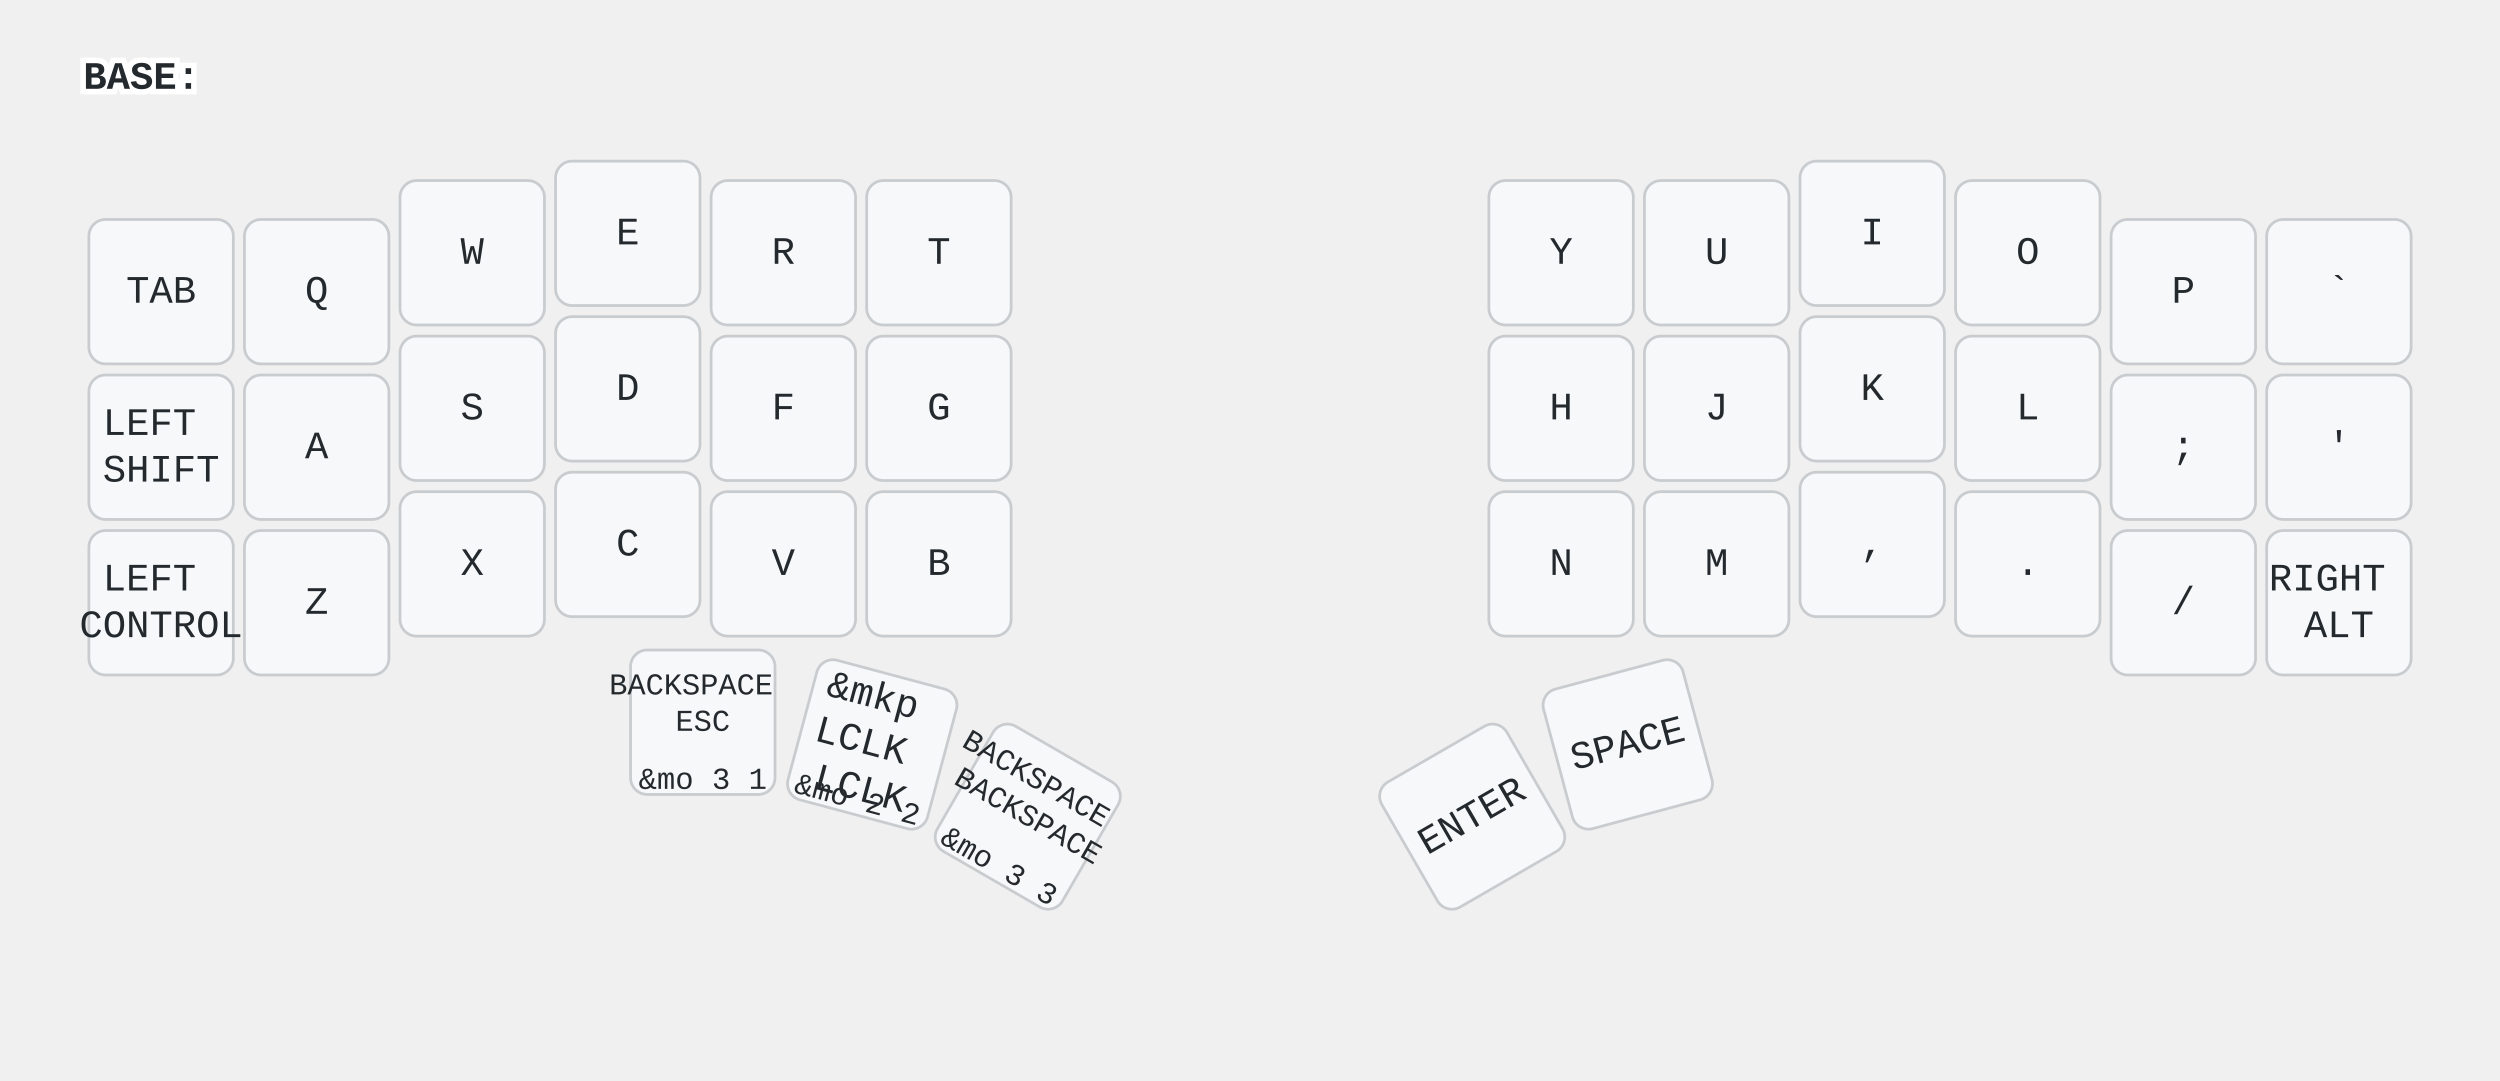
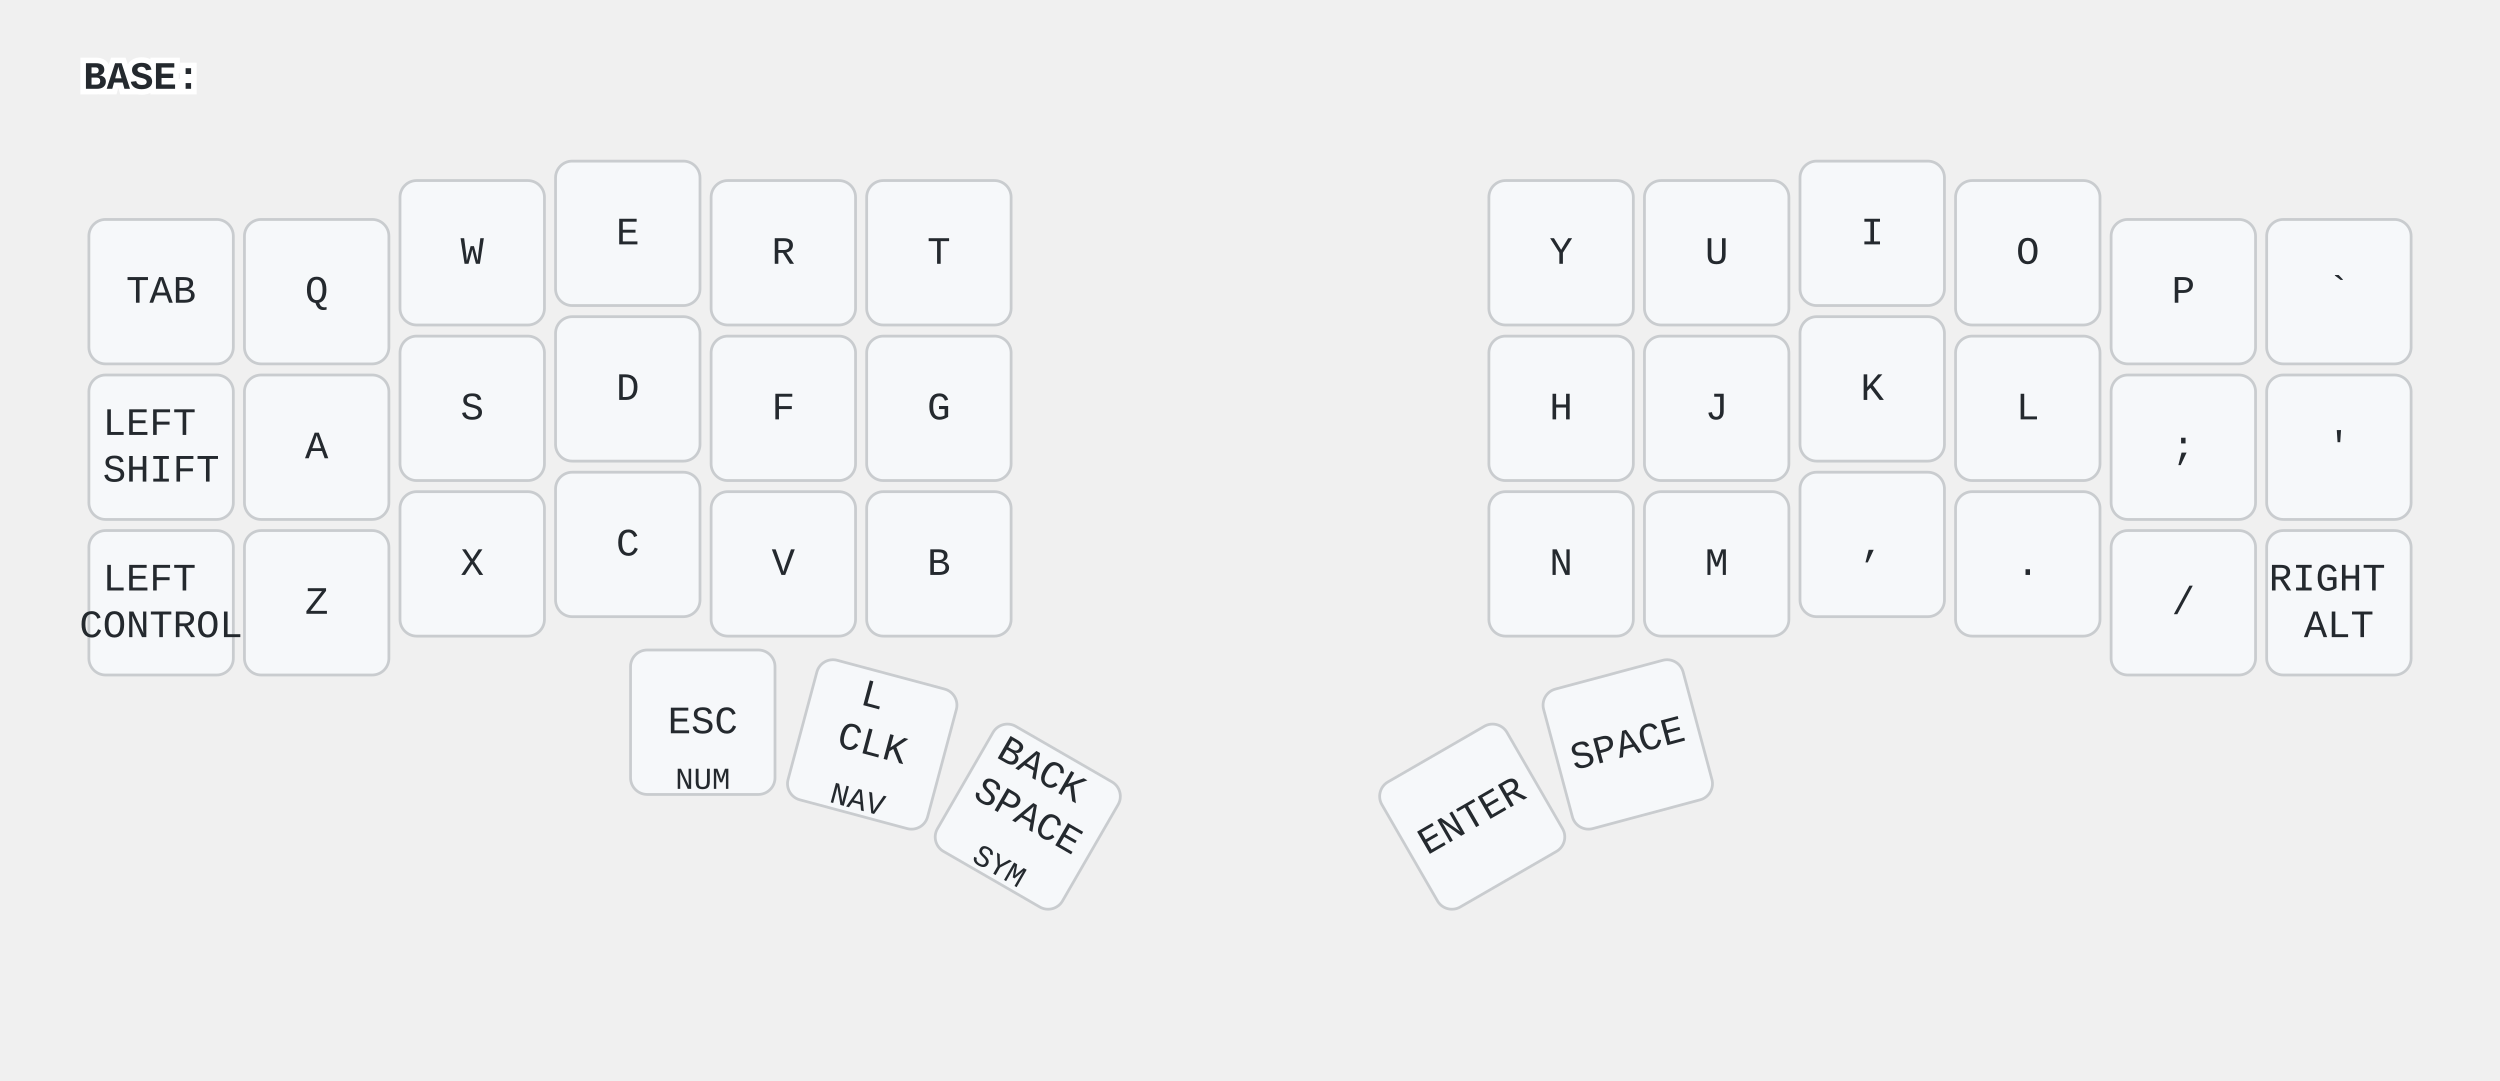
<svg xmlns="http://www.w3.org/2000/svg" width="900" height="389" viewBox="0 0 900 389" class="keymap">
  <style>/* inherit to force styles through use tags */
svg path {
    fill: inherit;
}

/* font and background color specifications */
svg.keymap {
    font-family: SFMono-Regular,Consolas,Liberation Mono,Menlo,monospace;
    font-size: 14px;
    font-kerning: normal;
    text-rendering: optimizeLegibility;
    fill: #24292e;
}

/* default key styling */
rect.key {
    fill: #f6f8fa;
}

rect.key, rect.combo {
    stroke: #c9cccf;
    stroke-width: 1;
}

/* default key side styling, only used is draw_key_sides is set */
rect.side {
    filter: brightness(90%);
}

/* color accent for combo boxes */
rect.combo, rect.combo-separate {
    fill: #cdf;
}

/* color accent for held keys */
rect.held, rect.combo.held {
    fill: #fdd;
}

/* color accent for ghost (optional) keys */
rect.ghost, rect.combo.ghost {
    stroke-dasharray: 4, 4;
    stroke-width: 2;
}

text {
    text-anchor: middle;
    dominant-baseline: middle;
}

/* styling for layer labels */
text.label {
    font-weight: bold;
    text-anchor: start;
    stroke: white;
    stroke-width: 4;
    paint-order: stroke;
}

/* styling for optional footer */
text.footer {
    text-anchor: end;
    dominant-baseline: auto;
    stroke: white;
    stroke-width: 4;
    paint-order: stroke;
}

/* styling for combo tap, and key non-tap label text */
text.combo, text.hold, text.shifted, text.left, text.right {
    font-size: 11px;
}

text.hold {
    text-anchor: middle;
    dominant-baseline: auto;
}

text.shifted {
    text-anchor: middle;
    dominant-baseline: hanging;
}

text.left {
    text-anchor: start;
}

text.right {
    text-anchor: end;
}

text.layer-activator {
    text-decoration: underline;
}

/* styling for hold/shifted label text in combo box */
text.combo.hold, text.combo.shifted, text.combo.left, text.combo.right {
    font-size: 8px;
}

/* lighter symbol for transparent keys */
text.trans {
    fill: #7b7e81;
}

/* styling for combo dendrons */
path.combo {
    stroke-width: 1;
    stroke: gray;
    fill: none;
}

/* Start Tabler Icons Cleanup */
/* cannot use height/width with glyphs */
.icon-tabler &gt; path {
    fill: inherit;
    stroke: inherit;
    stroke-width: 2;
}
/* hide tabler's default box */
.icon-tabler &gt; path[stroke="none"][fill="none"] {
    visibility: hidden;
}
/* End Tabler Icons Cleanup */

@media (prefers-color-scheme: dark) {
svg.keymap { fill: #d1d6db; }
rect.key { fill: #3f4750; }
rect.key, rect.combo { stroke: #60666c; }
rect.combo, rect.combo-separate { fill: #1f3d7a; }
rect.held, rect.combo.held { fill: #854747; }
text.label, text.footer { stroke: black; }
text.trans { fill: #7e8184; }
path.combo { stroke: #7f7f7f; }

}</style>
  <g transform="translate(30, 0)" class="layer-BASE">
    <text x="0" y="28" class="label" id="BASE">BASE:</text>
    <g transform="translate(0, 56)">
      <g transform="translate(28, 49)" class="key keypos-0">
        <rect rx="6" ry="6" x="-26" y="-26" width="52" height="52" class="key" />
        <text x="0" y="0" class="key tap">TAB</text>
      </g>
      <g transform="translate(84, 49)" class="key keypos-1">
        <rect rx="6" ry="6" x="-26" y="-26" width="52" height="52" class="key" />
        <text x="0" y="0" class="key tap">Q</text>
      </g>
      <g transform="translate(140, 35)" class="key keypos-2">
        <rect rx="6" ry="6" x="-26" y="-26" width="52" height="52" class="key" />
        <text x="0" y="0" class="key tap">W</text>
      </g>
      <g transform="translate(196, 28)" class="key keypos-3">
        <rect rx="6" ry="6" x="-26" y="-26" width="52" height="52" class="key" />
        <text x="0" y="0" class="key tap">E</text>
      </g>
      <g transform="translate(252, 35)" class="key keypos-4">
        <rect rx="6" ry="6" x="-26" y="-26" width="52" height="52" class="key" />
        <text x="0" y="0" class="key tap">R</text>
      </g>
      <g transform="translate(308, 35)" class="key keypos-5">
        <rect rx="6" ry="6" x="-26" y="-26" width="52" height="52" class="key" />
        <text x="0" y="0" class="key tap">T</text>
      </g>
      <g transform="translate(532, 35)" class="key keypos-6">
        <rect rx="6" ry="6" x="-26" y="-26" width="52" height="52" class="key" />
        <text x="0" y="0" class="key tap">Y</text>
      </g>
      <g transform="translate(588, 35)" class="key keypos-7">
        <rect rx="6" ry="6" x="-26" y="-26" width="52" height="52" class="key" />
        <text x="0" y="0" class="key tap">U</text>
      </g>
      <g transform="translate(644, 28)" class="key keypos-8">
        <rect rx="6" ry="6" x="-26" y="-26" width="52" height="52" class="key" />
        <text x="0" y="0" class="key tap">I</text>
      </g>
      <g transform="translate(700, 35)" class="key keypos-9">
        <rect rx="6" ry="6" x="-26" y="-26" width="52" height="52" class="key" />
        <text x="0" y="0" class="key tap">O</text>
      </g>
      <g transform="translate(756, 49)" class="key keypos-10">
        <rect rx="6" ry="6" x="-26" y="-26" width="52" height="52" class="key" />
        <text x="0" y="0" class="key tap">P</text>
      </g>
      <g transform="translate(812, 49)" class="key keypos-11">
        <rect rx="6" ry="6" x="-26" y="-26" width="52" height="52" class="key" />
        <text x="0" y="0" class="key tap">`</text>
      </g>
      <g transform="translate(28, 105)" class="key keypos-12">
        <rect rx="6" ry="6" x="-26" y="-26" width="52" height="52" class="key" />
        <text x="0" y="0" class="key tap">
          <tspan x="0" dy="-0.6em">LEFT</tspan>
          <tspan x="0" dy="1.2em">SHIFT</tspan>
        </text>
      </g>
      <g transform="translate(84, 105)" class="key keypos-13">
        <rect rx="6" ry="6" x="-26" y="-26" width="52" height="52" class="key" />
        <text x="0" y="0" class="key tap">A</text>
      </g>
      <g transform="translate(140, 91)" class="key keypos-14">
        <rect rx="6" ry="6" x="-26" y="-26" width="52" height="52" class="key" />
        <text x="0" y="0" class="key tap">S</text>
      </g>
      <g transform="translate(196, 84)" class="key keypos-15">
        <rect rx="6" ry="6" x="-26" y="-26" width="52" height="52" class="key" />
        <text x="0" y="0" class="key tap">D</text>
      </g>
      <g transform="translate(252, 91)" class="key keypos-16">
        <rect rx="6" ry="6" x="-26" y="-26" width="52" height="52" class="key" />
        <text x="0" y="0" class="key tap">F</text>
      </g>
      <g transform="translate(308, 91)" class="key keypos-17">
        <rect rx="6" ry="6" x="-26" y="-26" width="52" height="52" class="key" />
        <text x="0" y="0" class="key tap">G</text>
      </g>
      <g transform="translate(532, 91)" class="key keypos-18">
        <rect rx="6" ry="6" x="-26" y="-26" width="52" height="52" class="key" />
        <text x="0" y="0" class="key tap">H</text>
      </g>
      <g transform="translate(588, 91)" class="key keypos-19">
        <rect rx="6" ry="6" x="-26" y="-26" width="52" height="52" class="key" />
        <text x="0" y="0" class="key tap">J</text>
      </g>
      <g transform="translate(644, 84)" class="key keypos-20">
        <rect rx="6" ry="6" x="-26" y="-26" width="52" height="52" class="key" />
        <text x="0" y="0" class="key tap">K</text>
      </g>
      <g transform="translate(700, 91)" class="key keypos-21">
        <rect rx="6" ry="6" x="-26" y="-26" width="52" height="52" class="key" />
        <text x="0" y="0" class="key tap">L</text>
      </g>
      <g transform="translate(756, 105)" class="key keypos-22">
        <rect rx="6" ry="6" x="-26" y="-26" width="52" height="52" class="key" />
        <text x="0" y="0" class="key tap">;</text>
      </g>
      <g transform="translate(812, 105)" class="key keypos-23">
        <rect rx="6" ry="6" x="-26" y="-26" width="52" height="52" class="key" />
        <text x="0" y="0" class="key tap">'</text>
      </g>
      <g transform="translate(28, 161)" class="key keypos-24">
        <rect rx="6" ry="6" x="-26" y="-26" width="52" height="52" class="key" />
        <text x="0" y="0" class="key tap">
          <tspan x="0" dy="-0.6em">LEFT</tspan>
          <tspan x="0" dy="1.2em">CONTROL</tspan>
        </text>
      </g>
      <g transform="translate(84, 161)" class="key keypos-25">
        <rect rx="6" ry="6" x="-26" y="-26" width="52" height="52" class="key" />
        <text x="0" y="0" class="key tap">Z</text>
      </g>
      <g transform="translate(140, 147)" class="key keypos-26">
        <rect rx="6" ry="6" x="-26" y="-26" width="52" height="52" class="key" />
        <text x="0" y="0" class="key tap">X</text>
      </g>
      <g transform="translate(196, 140)" class="key keypos-27">
        <rect rx="6" ry="6" x="-26" y="-26" width="52" height="52" class="key" />
        <text x="0" y="0" class="key tap">C</text>
      </g>
      <g transform="translate(252, 147)" class="key keypos-28">
        <rect rx="6" ry="6" x="-26" y="-26" width="52" height="52" class="key" />
        <text x="0" y="0" class="key tap">V</text>
      </g>
      <g transform="translate(308, 147)" class="key keypos-29">
        <rect rx="6" ry="6" x="-26" y="-26" width="52" height="52" class="key" />
        <text x="0" y="0" class="key tap">B</text>
      </g>
      <g transform="translate(532, 147)" class="key keypos-30">
        <rect rx="6" ry="6" x="-26" y="-26" width="52" height="52" class="key" />
        <text x="0" y="0" class="key tap">N</text>
      </g>
      <g transform="translate(588, 147)" class="key keypos-31">
        <rect rx="6" ry="6" x="-26" y="-26" width="52" height="52" class="key" />
        <text x="0" y="0" class="key tap">M</text>
      </g>
      <g transform="translate(644, 140)" class="key keypos-32">
        <rect rx="6" ry="6" x="-26" y="-26" width="52" height="52" class="key" />
        <text x="0" y="0" class="key tap">,</text>
      </g>
      <g transform="translate(700, 147)" class="key keypos-33">
        <rect rx="6" ry="6" x="-26" y="-26" width="52" height="52" class="key" />
        <text x="0" y="0" class="key tap">.</text>
      </g>
      <g transform="translate(756, 161)" class="key keypos-34">
        <rect rx="6" ry="6" x="-26" y="-26" width="52" height="52" class="key" />
        <text x="0" y="0" class="key tap">/</text>
      </g>
      <g transform="translate(812, 161)" class="key keypos-35">
        <rect rx="6" ry="6" x="-26" y="-26" width="52" height="52" class="key" />
        <text x="0" y="0" class="key tap">
          <tspan x="0" dy="-0.6em">RIGHT</tspan>
          <tspan x="0" dy="1.2em">ALT</tspan>
        </text>
      </g>
      <g transform="translate(223, 204)" class="key keypos-36">
        <rect rx="6" ry="6" x="-26" y="-26" width="52" height="52" class="key" />
-         <text x="0" y="0" class="key tap">
-           <tspan x="0" dy="-1.2em" style="font-size: 78%">BACKSPACE</tspan>
-           <tspan x="0" dy="1.2em" style="font-size: 78%">ESC</tspan>
-         </text>
-         <text x="0" y="24" class="key hold">&amp;mo 3 1</text>
+         <text x="0" y="0" class="key tap">ESC</text>
+         <text x="0" y="24" class="key hold">NUM</text>
      </g>
      <g transform="translate(284, 212) rotate(15.0)" class="key keypos-37">
        <rect rx="6" ry="6" x="-26" y="-26" width="52" height="52" class="key" />
        <text x="0" y="0" class="key tap">
-           <tspan x="0" dy="-1.2em">&amp;mkp</tspan>
-           <tspan x="0" dy="1.2em">LCLK</tspan>
-           <tspan x="0" dy="1.2em">LCLK</tspan>
-         </text>
-         <text x="0" y="24" class="key hold">&amp;mo 2 2</text>
+           <tspan x="0" dy="-1.2em">L</tspan>
+           <tspan x="0" dy="1.2em">CLK</tspan>
+         </text>
+         <text x="0" y="24" class="key hold">NAV</text>
      </g>
      <g transform="translate(340, 238) rotate(30.0)" class="key keypos-38">
        <rect rx="6" ry="6" x="-26" y="-26" width="52" height="52" class="key" />
        <text x="0" y="0" class="key tap">
-           <tspan x="0" dy="-1.2em" style="font-size: 78%">BACKSPACE</tspan>
-           <tspan x="0" dy="1.2em" style="font-size: 78%">BACKSPACE</tspan>
-         </text>
-         <text x="0" y="24" class="key hold">&amp;mo 3 3</text>
+           <tspan x="0" dy="-1.2em">BACK</tspan>
+           <tspan x="0" dy="1.2em">SPACE</tspan>
+         </text>
+         <text x="0" y="24" class="key hold">SYM</text>
      </g>
      <g transform="translate(500, 238) rotate(-30.0)" class="key keypos-39">
        <rect rx="6" ry="6" x="-26" y="-26" width="52" height="52" class="key" />
        <text x="0" y="0" class="key tap">ENTER</text>
      </g>
      <g transform="translate(556, 212) rotate(-15.0)" class="key keypos-40">
        <rect rx="6" ry="6" x="-26" y="-26" width="52" height="52" class="key" />
        <text x="0" y="0" class="key tap">SPACE</text>
      </g>
    </g>
  </g>
</svg>
